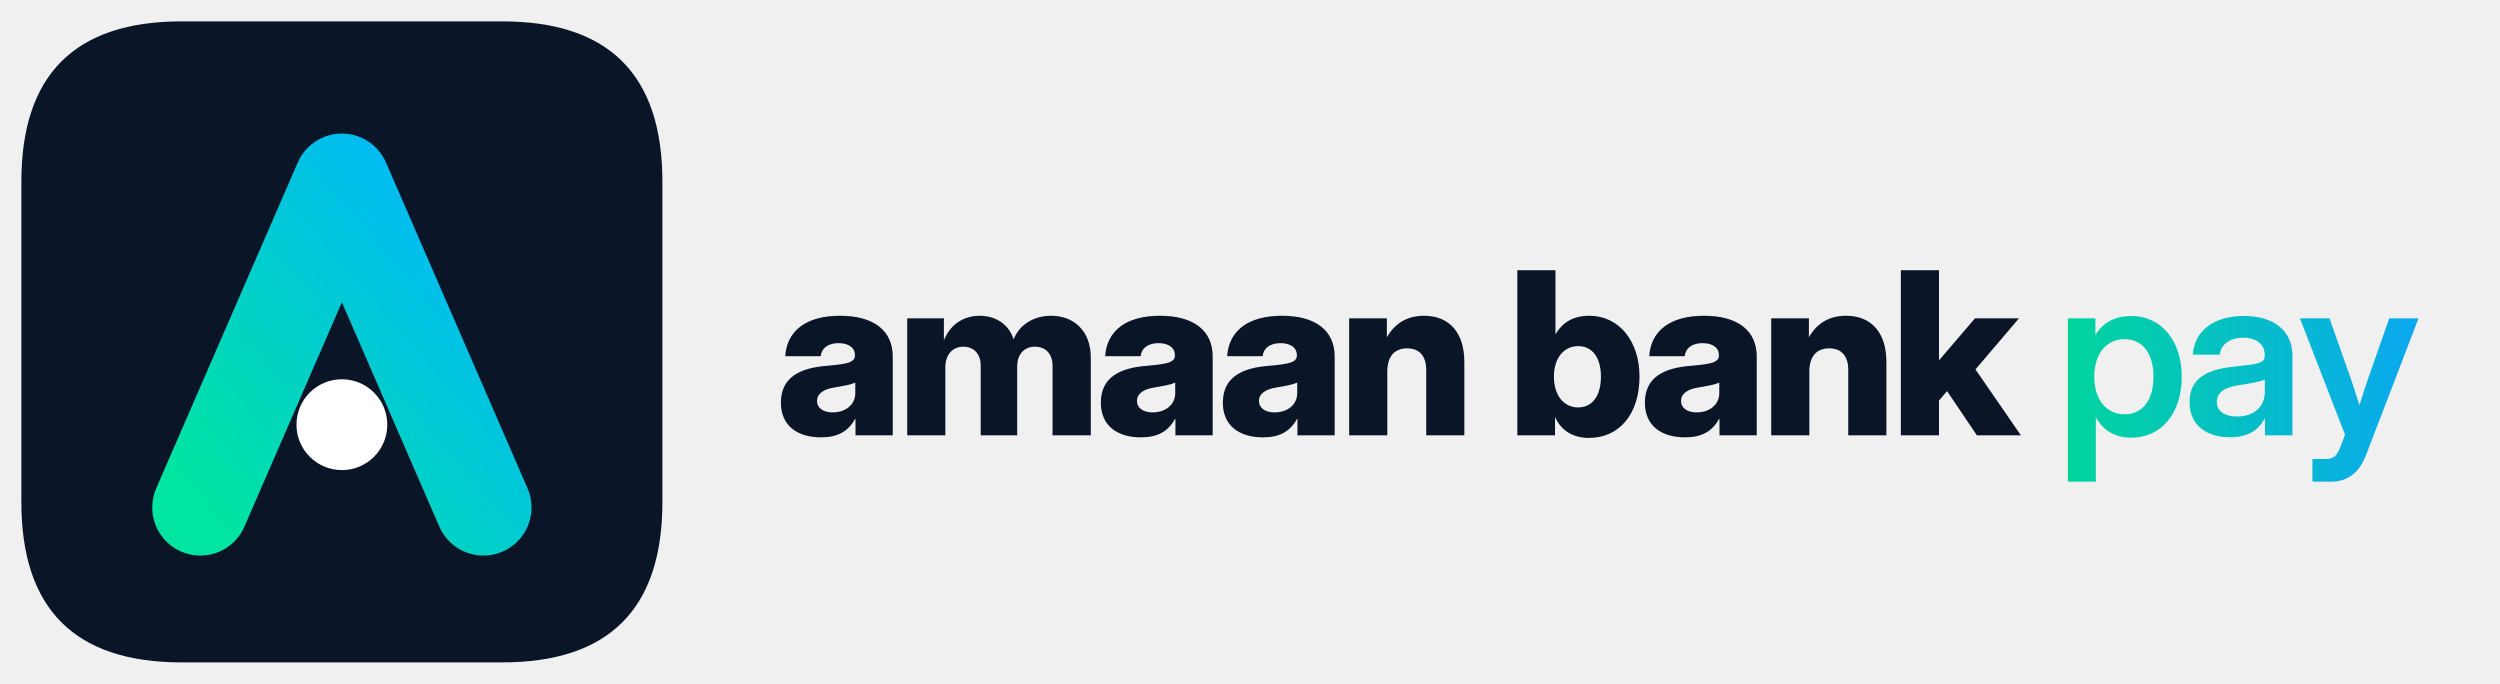
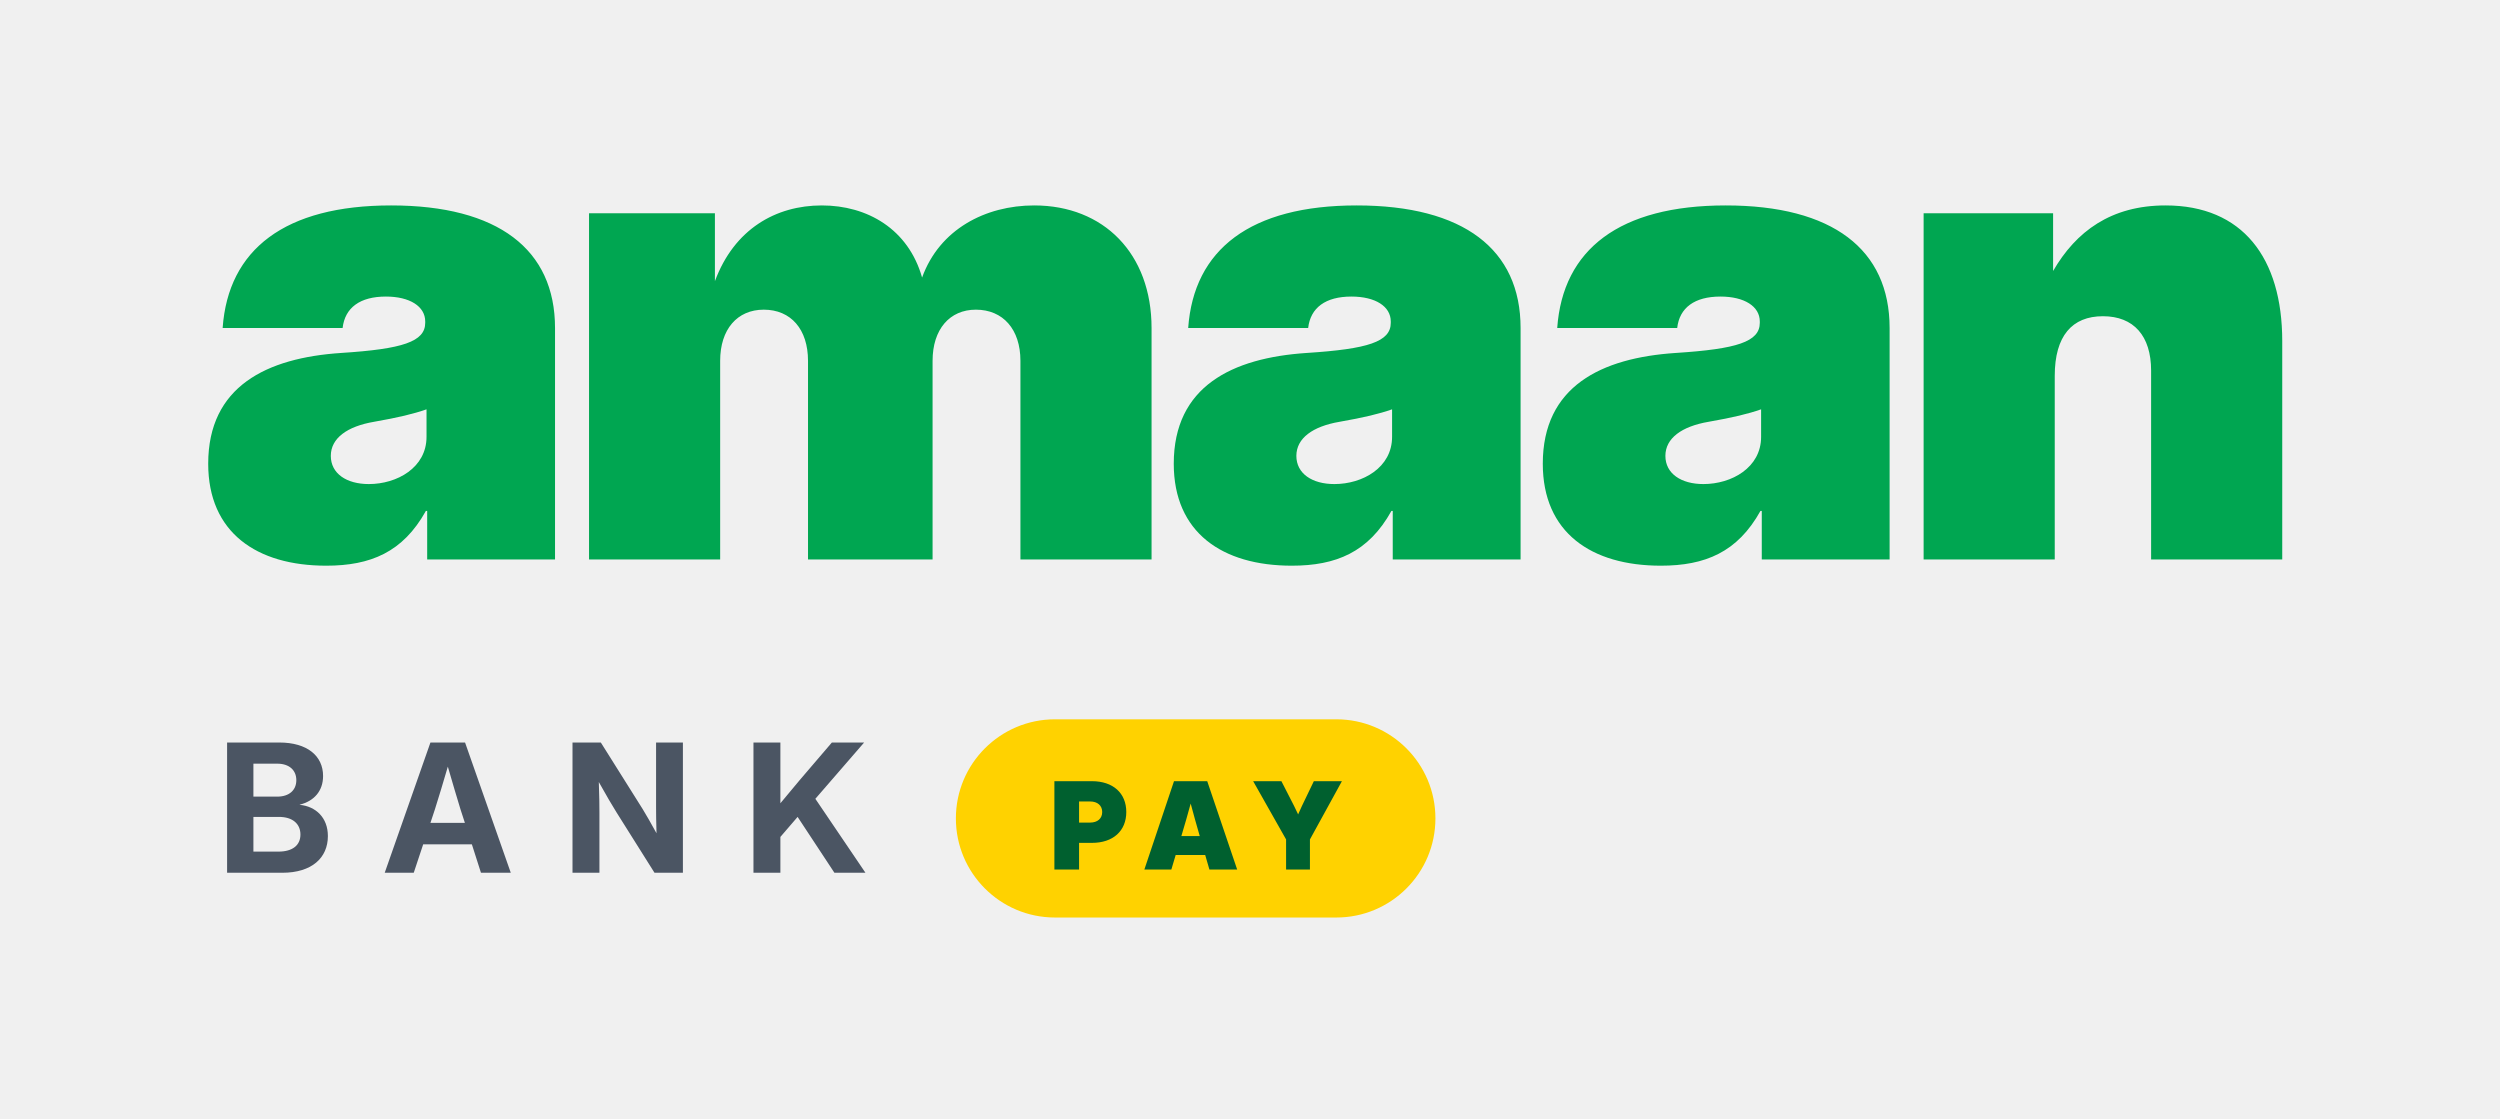
- <svg xmlns="http://www.w3.org/2000/svg" viewBox="0 0 1872 512" width="1872" height="512" role="img" aria-label="Amaan Bank Pay">
+ <svg xmlns="http://www.w3.org/2000/svg" viewBox="0 125 782 350" width="782" height="350" role="img" aria-label="Amaan Bank Pay">
  <defs>
-     <linearGradient id="g1" x1="0" y1="1" x2="1" y2="0">
-       <stop offset="0" stop-color="#00E5A0" />
-       <stop offset="1" stop-color="#00B4FF" />
+     <linearGradient id="v1" x1="0" y1="0" x2="0" y2="1">
+       <stop offset="0" stop-color="#00B95A" />
+       <stop offset="1" stop-color="#00913F" />
    </linearGradient>
-     <linearGradient id="gt" gradientUnits="userSpaceOnUse" x1="0" y1="0" x2="1" y2="0" gradientTransform="matrix(273.4 0 0 1 1539.1 0)">
-       <stop offset="0" stop-color="#00D69A" />
-       <stop offset="1" stop-color="#0AA8F0" />
-     </linearGradient>
-     <radialGradient id="glow" cx="0.5" cy="0.4" r="0.65">
-       <stop offset="0" stop-color="#0F2A44" />
-       <stop offset="1" stop-color="#070F1D" />
+     <radialGradient id="sp" cx="0.5" cy="0.42" r="0.75">
+       <stop offset="0" stop-color="#00BF5F" />
+       <stop offset="1" stop-color="#007A36" />
    </radialGradient>
  </defs>
-   <path d="M136 16 H376 C456 16 496 56 496 136 V376 C496 456 456 496 376 496 H136 C56 496 16 456 16 376 V136 C16 56 56 16 136 16Z" fill="#0A1628" />
-   <path d="M150 380 L256 136 L362 380" fill="none" stroke="url(#g1)" stroke-width="72" stroke-linecap="round" stroke-linejoin="round" />
-   <circle cx="256" cy="318" r="34" fill="#FFFFFF" />
-   <path d="M614.78 327.494C627.148 327.494 635.034 323.178 640.264 313.715H640.596V326.0H668.486V266.981C668.486 247.641 654.458 236.435 628.975 236.435C603.574 236.435 589.214 247.724 587.969 266.732H614.531C615.112 260.756 620.01 256.938 627.979 256.938C635.532 256.938 640.181 260.507 640.181 265.736V266.151C640.181 271.381 634.453 272.626 618.765 273.954C600.088 275.448 584.731 281.84 584.731 301.513C584.731 318.944 597.266 327.494 614.78 327.494ZM623.496 308.817C616.523 308.817 611.792 305.58 611.792 300.185C611.792 294.457 617.271 291.303 624.907 290.141C631.963 288.979 637.358 287.899 640.43 286.488V294.457C640.43 303.09 633.042 308.817 623.496 308.817Z M679.324 326.0H707.879V274.95C707.879 265.238 713.606 259.594 721.409 259.594C729.129 259.594 734.358 265.072 734.358 273.622V326.0H761.668V274.369C761.668 265.487 766.814 259.594 774.949 259.594C782.669 259.594 788.147 264.657 788.147 273.954V326.0H816.785V267.646C816.785 248.139 804.417 236.435 787.151 236.435C774.617 236.435 763.494 242.66 759.011 254.115C755.442 242.66 745.315 236.435 733.611 236.435C722.239 236.435 711.863 242.245 706.799 254.779V238.344H679.324Z M854.351 327.494C866.719 327.494 874.605 323.178 879.834 313.715H880.166V326.0H908.057V266.981C908.057 247.641 894.029 236.435 868.545 236.435C843.145 236.435 828.784 247.724 827.539 266.732H854.102C854.683 260.756 859.58 256.938 867.549 256.938C875.103 256.938 879.751 260.507 879.751 265.736V266.151C879.751 271.381 874.024 272.626 858.335 273.954C839.658 275.448 824.302 281.84 824.302 301.513C824.302 318.944 836.836 327.494 854.351 327.494ZM863.067 308.817C856.094 308.817 851.362 305.58 851.362 300.185C851.362 294.457 856.841 291.303 864.478 290.141C871.533 288.979 876.929 287.899 880 286.488V294.457C880 303.09 872.612 308.817 863.067 308.817Z M945.706 327.494C958.074 327.494 965.96 323.178 971.189 313.715H971.521V326.0H999.412V266.981C999.412 247.641 985.384 236.435 959.9 236.435C934.5 236.435 920.139 247.724 918.894 266.732H945.457C946.038 260.756 950.935 256.938 958.904 256.938C966.458 256.938 971.106 260.507 971.106 265.736V266.151C971.106 271.381 965.379 272.626 949.69 273.954C931.013 275.448 915.657 281.84 915.657 301.513C915.657 318.944 928.191 327.494 945.706 327.494ZM954.422 308.817C947.449 308.817 942.718 305.58 942.718 300.185C942.718 294.457 948.196 291.303 955.833 290.141C962.888 288.979 968.284 287.899 971.355 286.488V294.457C971.355 303.09 963.968 308.817 954.422 308.817Z M1038.804 278.354C1038.804 266.4 1044.615 260.839 1053.662 260.839C1062.71 260.839 1067.94 266.483 1067.94 276.859V326.0H1096.495V270.883C1096.495 249.301 1085.371 236.435 1066.363 236.435C1053.164 236.435 1044.283 242.494 1038.472 252.538V238.344H1010.249V326.0H1038.804Z  M1189.805 327.909C1212.798 327.909 1227.657 309.73 1227.657 282.006C1227.657 255.194 1212.217 236.435 1190.054 236.435C1178.682 236.435 1170.464 240.834 1164.903 250.131H1164.737V202.318H1136.182V326.0H1164.405V312.47H1164.571C1169.053 322.68 1178.267 327.909 1189.805 327.909ZM1181.754 305.082C1170.963 305.082 1163.575 296.034 1163.575 282.006C1163.575 268.144 1170.963 259.179 1181.754 259.179C1192.296 259.179 1198.77 267.729 1198.77 282.006C1198.77 296.449 1192.296 305.082 1181.754 305.082Z M1261.737 327.494C1274.105 327.494 1281.99 323.178 1287.22 313.715H1287.552V326.0H1315.443V266.981C1315.443 247.641 1301.414 236.435 1275.931 236.435C1250.53 236.435 1236.17 247.724 1234.925 266.732H1261.488C1262.069 260.756 1266.966 256.938 1274.935 256.938C1282.488 256.938 1287.137 260.507 1287.137 265.736V266.151C1287.137 271.381 1281.409 272.626 1265.721 273.954C1247.044 275.448 1231.688 281.84 1231.688 301.513C1231.688 318.944 1244.222 327.494 1261.737 327.494ZM1270.452 308.817C1263.48 308.817 1258.748 305.58 1258.748 300.185C1258.748 294.457 1264.227 291.303 1271.863 290.141C1278.919 288.979 1284.315 287.899 1287.386 286.488V294.457C1287.386 303.09 1279.998 308.817 1270.452 308.817Z M1354.835 278.354C1354.835 266.4 1360.645 260.839 1369.693 260.839C1378.741 260.839 1383.971 266.483 1383.971 276.859V326.0H1412.525V270.883C1412.525 249.301 1401.402 236.435 1382.393 236.435C1369.195 236.435 1360.313 242.494 1354.503 252.538V238.344H1326.28V326.0H1354.835Z M1423.363 326.0H1451.917V299.936L1457.977 292.88L1480.306 326.0H1513.26L1479.227 276.61L1511.849 238.344H1478.895L1452.249 269.472H1451.917V202.318H1423.363Z" fill="#0A1628" />
-   <path d="M1548.429 360.697H1569.347V312.802H1569.596C1575.074 322.763 1584.288 327.743 1595.743 327.743C1618.654 327.743 1633.678 309.398 1633.678 282.089C1633.678 255.111 1618.404 236.601 1595.826 236.601C1584.454 236.601 1574.742 241.249 1569.264 250.546H1569.015V238.344H1548.429ZM1590.846 310.229C1577.15 310.229 1568.185 299.188 1568.185 282.089C1568.185 265.072 1577.15 253.949 1590.846 253.949C1603.795 253.949 1612.511 263.993 1612.511 282.089C1612.511 300.268 1603.795 310.229 1590.846 310.229Z M1669.833 327.411C1684.11 327.411 1691.498 321.435 1695.648 313.632H1695.98V326.0H1716.566V266.234C1716.566 247.973 1703.036 236.601 1680.209 236.601C1657.299 236.601 1643.021 248.139 1642.025 265.57H1662.196C1662.777 258.183 1669.584 252.87 1679.794 252.87C1689.838 252.87 1695.814 258.183 1695.814 265.653V266.317C1695.814 272.294 1690.253 272.543 1673.983 274.369C1655.888 276.278 1639.535 281.176 1639.535 301.098C1639.535 318.612 1652.401 327.411 1669.833 327.411ZM1674.979 311.889C1665.848 311.889 1659.955 307.821 1659.955 300.932C1659.955 292.963 1667.592 289.726 1676.556 288.397C1685.189 287.069 1693.324 285.741 1695.897 284.081V293.544C1695.897 303.754 1688.676 311.889 1674.979 311.889Z M1731.554 360.697H1745.25C1757.951 360.697 1766.583 354.14 1771.813 340.443L1810.993 238.344H1789.079L1773.058 283.998C1770.817 290.473 1768.742 296.947 1766.749 303.422C1764.757 296.947 1762.599 290.473 1760.441 283.998L1744.337 238.344H1722.174L1755.958 325.502L1752.721 333.969C1750.231 340.858 1747.575 343.681 1741.93 343.681H1731.554Z" fill="url(#gt)" />
+   <path d="M102.041 301.948C115.884 301.948 126.035 297.744 133.213 284.824H133.623V300.0H173.613V227.607C173.613 202.998 155.771 189.258 122.344 189.258C89.121 189.258 71.382 202.998 69.639 227.607H107.168C107.886 221.25 112.603 217.764 120.703 217.764C128.188 217.764 133.008 220.84 133.008 225.557V225.967C133.008 231.914 125.83 234.17 106.758 235.4C83.379 236.938 65.127 245.859 65.127 270.059C65.127 291.592 80.303 301.948 102.041 301.948ZM115.371 276.416C108.398 276.416 103.477 273.135 103.477 267.598C103.477 262.061 108.604 258.369 117.012 256.934C124.6 255.601 129.316 254.473 133.418 253.037V261.65C133.418 271.289 124.189 276.416 115.371 276.416Z M184.25 300.0H225.266V237.861C225.266 228.018 230.598 221.865 238.903 221.865C247.414 221.865 252.746 228.018 252.746 237.861V300.0H291.711V237.861C291.711 228.018 297.043 221.865 305.246 221.865C313.757 221.865 319.191 228.018 319.191 237.861V300.0H360.207V227.607C360.207 204.331 345.236 189.258 323.498 189.258C308.22 189.258 293.864 196.743 288.43 211.816C284.123 196.641 271.306 189.258 257.053 189.258C242.697 189.258 229.675 196.641 223.625 212.944V191.719H184.25Z M404.066 301.948C417.909 301.948 428.061 297.744 435.238 284.824H435.648V300.0H475.639V227.607C475.639 202.998 457.797 189.258 424.369 189.258C391.146 189.258 373.407 202.998 371.664 227.607H409.193C409.911 221.25 414.628 217.764 422.729 217.764C430.214 217.764 435.033 220.84 435.033 225.557V225.967C435.033 231.914 427.855 234.17 408.783 235.4C385.404 236.938 367.152 245.859 367.152 270.059C367.152 291.592 382.328 301.948 404.066 301.948ZM417.396 276.416C410.424 276.416 405.502 273.135 405.502 267.598C405.502 262.061 410.629 258.369 419.037 256.934C426.625 255.601 431.342 254.473 435.443 253.037V261.65C435.443 271.289 426.215 276.416 417.396 276.416Z M519.498 301.948C533.341 301.948 543.492 297.744 550.67 284.824H551.08V300.0H591.07V227.607C591.07 202.998 573.229 189.258 539.801 189.258C506.578 189.258 488.839 202.998 487.096 227.607H524.625C525.343 221.25 530.06 217.764 538.16 217.764C545.646 217.764 550.465 220.84 550.465 225.557V225.967C550.465 231.914 543.287 234.17 524.215 235.4C500.836 236.938 482.584 245.859 482.584 270.059C482.584 291.592 497.76 301.948 519.498 301.948ZM532.828 276.416C525.855 276.416 520.934 273.135 520.934 267.598C520.934 262.061 526.061 258.369 534.469 256.934C542.057 255.601 546.773 254.473 550.875 253.037V261.65C550.875 271.289 541.646 276.416 532.828 276.416Z M642.723 242.578C642.723 230.068 648.157 223.916 657.796 223.916C667.435 223.916 672.869 230.068 672.869 240.938V300.0H713.885V231.709C713.885 205.664 701.478 189.258 677.381 189.258C660.359 189.258 649.388 197.358 642.21 209.766V191.719H601.707V300.0H642.723Z" fill="#00A651" />
+   <path d="M71.035 398.0H88.289C97.559 398.0 102.562 393.324 102.562 386.516C102.562 380.719 98.734 377.219 93.758 376.754V376.699C98.242 375.578 101.059 372.434 101.059 367.73C101.059 361.469 96.137 357.258 87.359 357.258H71.035ZM79.266 391.383V380.527H87.25C91.488 380.527 93.977 382.66 93.977 386.051C93.977 389.441 91.434 391.383 87.113 391.383ZM79.266 374.184V363.875H86.73C90.422 363.875 92.691 365.871 92.691 369.043C92.691 372.188 90.422 374.184 86.73 374.184Z M120.34 398.0H129.418L132.371 389.113H147.602L150.445 398.0H159.77L145.469 357.258H134.641ZM134.641 382.387 136.035 378.176C137.348 374.02 138.605 369.863 140.082 364.805C141.531 369.863 142.789 374.02 144.047 378.176L145.414 382.387Z M179.078 398.0H187.5V379.105C187.5 377.355 187.473 373.883 187.309 369.617C189.605 373.746 191.684 377.273 192.859 379.133L204.727 398.0H213.613V357.258H205.219V377.41C205.219 379.133 205.246 382.496 205.355 385.641C203.742 382.715 201.992 379.625 201.035 378.094L187.938 357.258H179.078Z M235.684 398.0H244.105V386.789L249.492 380.527L261.004 398.0H270.711L255.043 374.867L270.301 357.258H260.211L250.148 369.016C248.125 371.449 246.102 373.855 244.105 376.262V357.258H235.684Z" fill="#4B5563" />
+   <rect x="299" y="350" width="150" height="62" rx="31" fill="#FFD200" />
+   <path d="M329.814 397.0H337.533V388.65H341.56C348.165 388.65 352.303 384.921 352.303 379.002C352.303 373.083 348.165 369.354 341.56 369.354H329.814ZM337.533 382.305V375.699H340.984C343.304 375.699 344.77 376.979 344.77 379.002C344.77 381.024 343.304 382.305 340.984 382.305Z M357.952 397.0H366.395L367.749 392.454H376.989L378.307 397.0H386.99L377.62 369.354H367.229ZM369.53 386.517 369.604 386.275C370.606 382.936 371.534 379.707 372.443 376.349C373.334 379.707 374.243 382.936 375.208 386.275L375.282 386.517Z M402.288 397.0H409.747V387.574L419.748 369.354H410.972L407.242 377.109C406.834 377.981 406.426 378.854 406.055 379.744C405.646 378.854 405.238 377.981 404.793 377.109L400.822 369.354H391.99L402.288 387.574Z" fill="#00602F" />
</svg>
